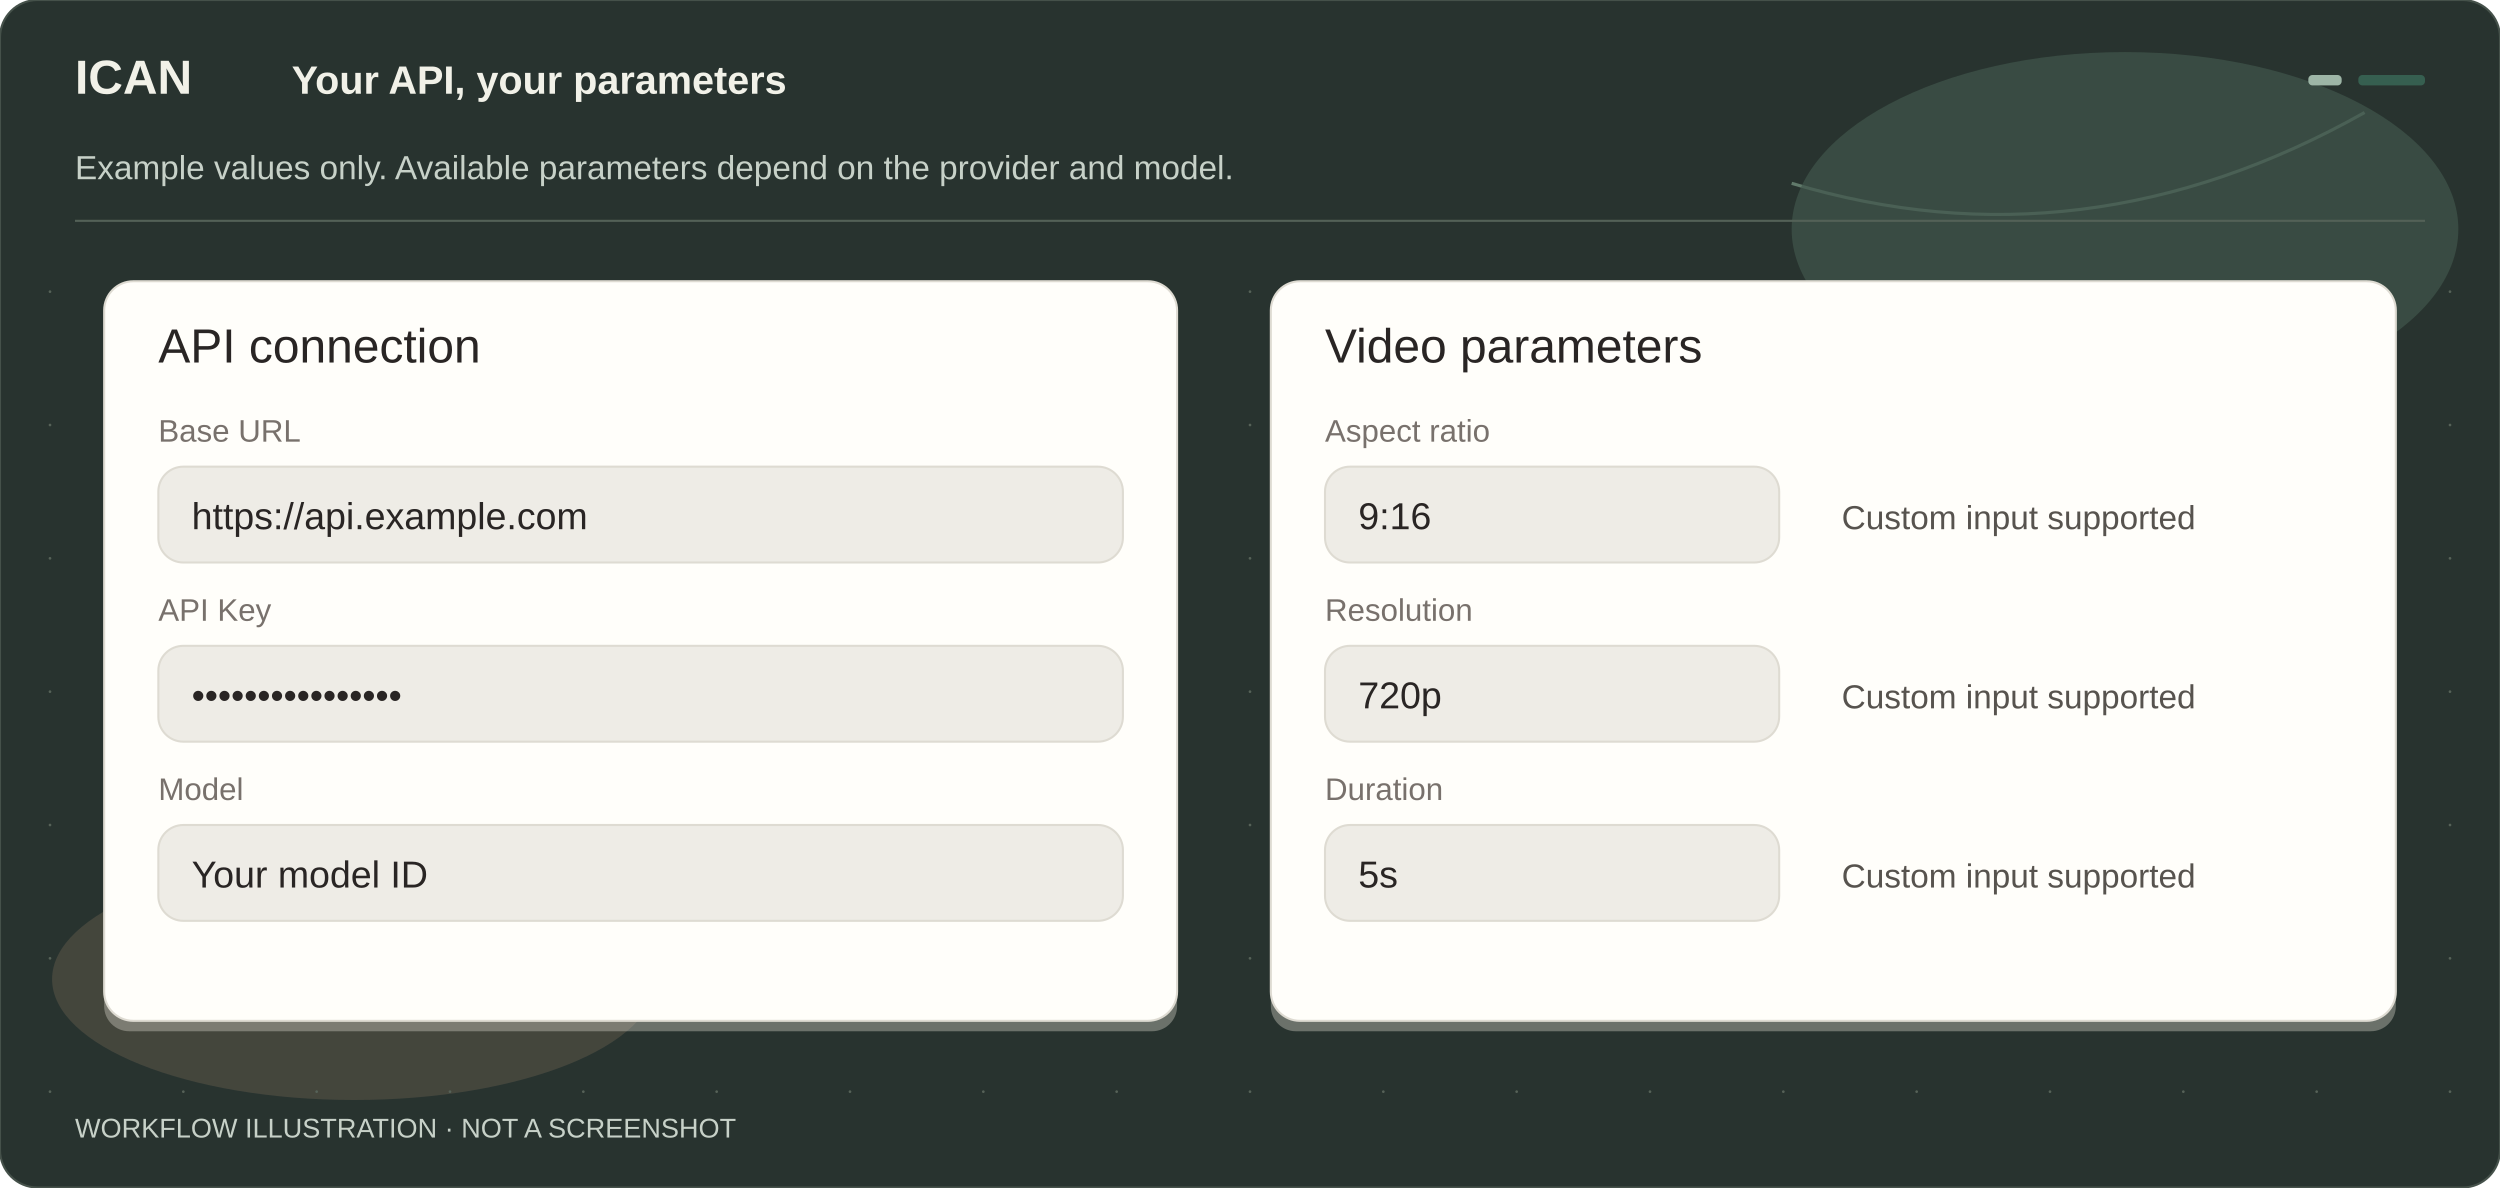
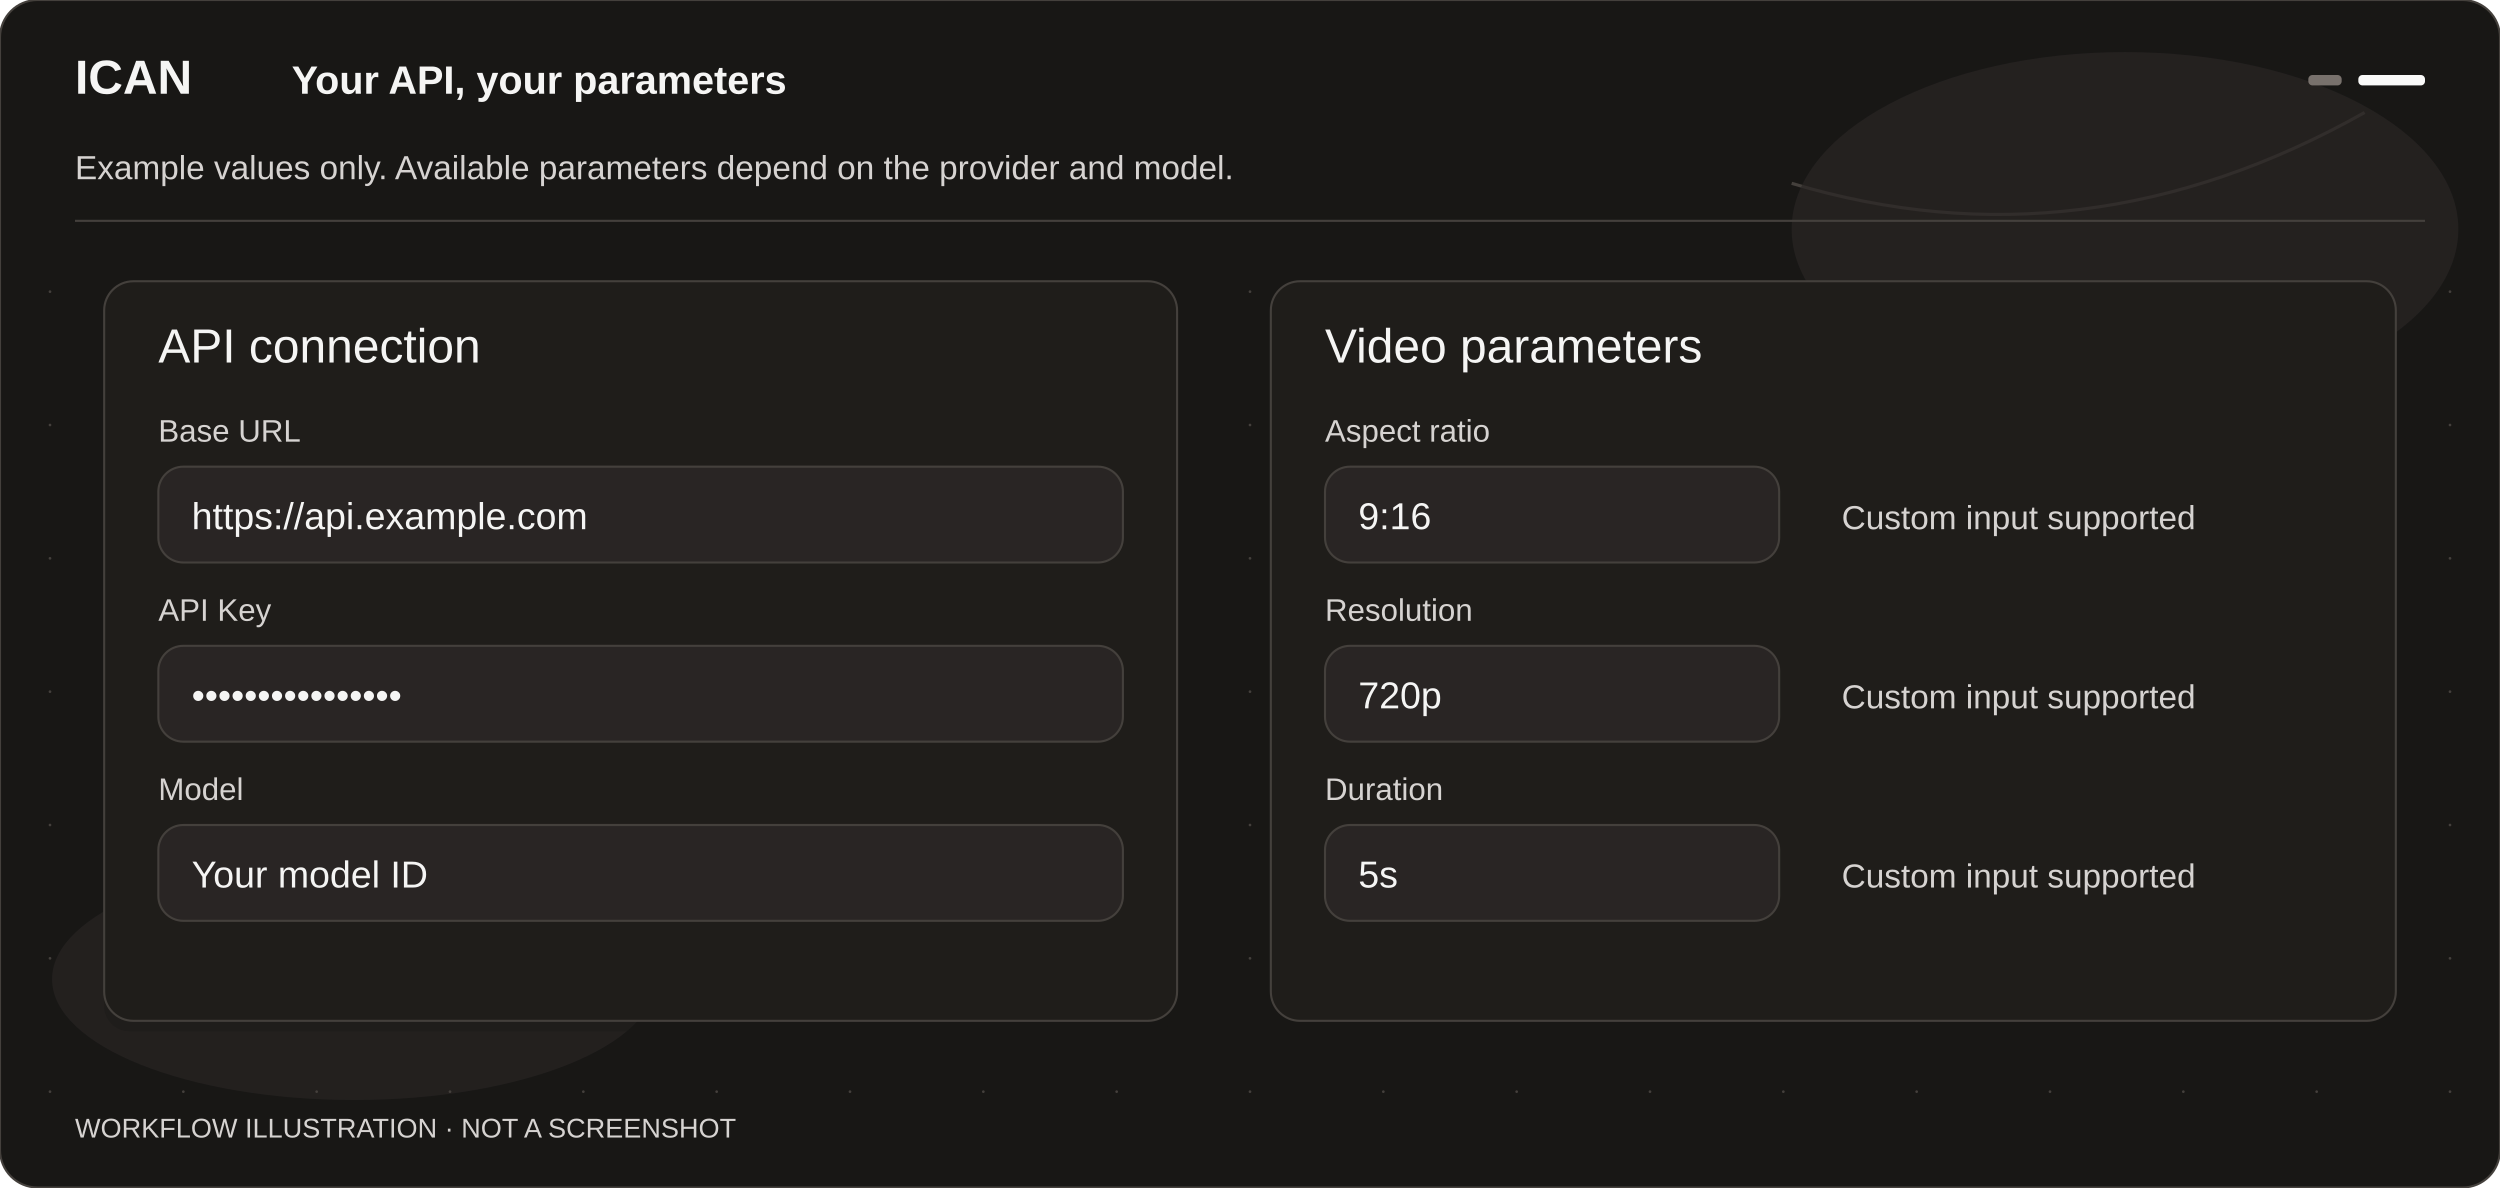
<svg xmlns="http://www.w3.org/2000/svg" width="1200" height="570" viewBox="0 0 1200 570" role="img" aria-labelledby="title desc" font-family="Arial, 'Noto Sans CJK SC', 'Microsoft YaHei', sans-serif">
-   <rect x="0" y="0" width="1200" height="570" rx="18" fill="#28332f" stroke="#45514a" />
-   <path d="M860 88 Q1000 130 1135 54" fill="none" stroke="#617a6b" stroke-width="1.5" />
-   <ellipse cx="170" cy="470" rx="145" ry="58" fill="#535044" opacity=".65" />
-   <ellipse cx="1020" cy="110" rx="160" ry="85" fill="#40564b" opacity=".7" />
-   <g fill="#566258">
+   <rect x="0" y="0" width="1200" height="570" rx="18" fill="#181715" stroke="#44403c" />
+   <path d="M860 88 Q1000 130 1135 54" fill="none" stroke="#44403c" stroke-width="1.5" />
+   <ellipse cx="170" cy="470" rx="145" ry="58" fill="#292524" opacity=".65" />
+   <ellipse cx="1020" cy="110" rx="160" ry="85" fill="#292524" opacity=".7" />
+   <g fill="#44403c">
    <circle cx="24" cy="140" r=".65" />
    <circle cx="24" cy="204" r=".65" />
    <circle cx="24" cy="268" r=".65" />
    <circle cx="24" cy="332" r=".65" />
    <circle cx="24" cy="396" r=".65" />
    <circle cx="24" cy="460" r=".65" />
    <circle cx="24" cy="524" r=".65" />
    <circle cx="88" cy="140" r=".65" />
    <circle cx="88" cy="204" r=".65" />
    <circle cx="88" cy="268" r=".65" />
    <circle cx="88" cy="332" r=".65" />
    <circle cx="88" cy="396" r=".65" />
    <circle cx="88" cy="460" r=".65" />
    <circle cx="88" cy="524" r=".65" />
    <circle cx="152" cy="140" r=".65" />
    <circle cx="152" cy="204" r=".65" />
    <circle cx="152" cy="268" r=".65" />
    <circle cx="152" cy="332" r=".65" />
    <circle cx="152" cy="396" r=".65" />
    <circle cx="152" cy="460" r=".65" />
    <circle cx="152" cy="524" r=".65" />
    <circle cx="216" cy="140" r=".65" />
    <circle cx="216" cy="204" r=".65" />
    <circle cx="216" cy="268" r=".65" />
    <circle cx="216" cy="332" r=".65" />
    <circle cx="216" cy="396" r=".65" />
    <circle cx="216" cy="460" r=".65" />
    <circle cx="216" cy="524" r=".65" />
    <circle cx="280" cy="140" r=".65" />
    <circle cx="280" cy="204" r=".65" />
    <circle cx="280" cy="268" r=".65" />
    <circle cx="280" cy="332" r=".65" />
    <circle cx="280" cy="396" r=".65" />
    <circle cx="280" cy="460" r=".65" />
    <circle cx="280" cy="524" r=".65" />
    <circle cx="344" cy="140" r=".65" />
    <circle cx="344" cy="204" r=".65" />
    <circle cx="344" cy="268" r=".65" />
    <circle cx="344" cy="332" r=".65" />
    <circle cx="344" cy="396" r=".65" />
    <circle cx="344" cy="460" r=".65" />
    <circle cx="344" cy="524" r=".65" />
    <circle cx="408" cy="140" r=".65" />
    <circle cx="408" cy="204" r=".65" />
    <circle cx="408" cy="268" r=".65" />
    <circle cx="408" cy="332" r=".65" />
    <circle cx="408" cy="396" r=".65" />
    <circle cx="408" cy="460" r=".65" />
    <circle cx="408" cy="524" r=".65" />
    <circle cx="472" cy="140" r=".65" />
    <circle cx="472" cy="204" r=".65" />
    <circle cx="472" cy="268" r=".65" />
    <circle cx="472" cy="332" r=".65" />
    <circle cx="472" cy="396" r=".65" />
    <circle cx="472" cy="460" r=".65" />
    <circle cx="472" cy="524" r=".65" />
    <circle cx="536" cy="140" r=".65" />
    <circle cx="536" cy="204" r=".65" />
    <circle cx="536" cy="268" r=".65" />
    <circle cx="536" cy="332" r=".65" />
    <circle cx="536" cy="396" r=".65" />
    <circle cx="536" cy="460" r=".65" />
    <circle cx="536" cy="524" r=".65" />
    <circle cx="600" cy="140" r=".65" />
    <circle cx="600" cy="204" r=".65" />
    <circle cx="600" cy="268" r=".65" />
    <circle cx="600" cy="332" r=".65" />
    <circle cx="600" cy="396" r=".65" />
    <circle cx="600" cy="460" r=".65" />
    <circle cx="600" cy="524" r=".65" />
    <circle cx="664" cy="140" r=".65" />
    <circle cx="664" cy="204" r=".65" />
    <circle cx="664" cy="268" r=".65" />
    <circle cx="664" cy="332" r=".65" />
    <circle cx="664" cy="396" r=".65" />
    <circle cx="664" cy="460" r=".65" />
    <circle cx="664" cy="524" r=".65" />
    <circle cx="728" cy="140" r=".65" />
    <circle cx="728" cy="204" r=".65" />
    <circle cx="728" cy="268" r=".65" />
    <circle cx="728" cy="332" r=".65" />
    <circle cx="728" cy="396" r=".65" />
    <circle cx="728" cy="460" r=".65" />
    <circle cx="728" cy="524" r=".65" />
    <circle cx="792" cy="140" r=".65" />
    <circle cx="792" cy="204" r=".65" />
    <circle cx="792" cy="268" r=".65" />
    <circle cx="792" cy="332" r=".65" />
    <circle cx="792" cy="396" r=".65" />
    <circle cx="792" cy="460" r=".65" />
    <circle cx="792" cy="524" r=".65" />
    <circle cx="856" cy="140" r=".65" />
    <circle cx="856" cy="204" r=".65" />
    <circle cx="856" cy="268" r=".65" />
    <circle cx="856" cy="332" r=".65" />
    <circle cx="856" cy="396" r=".65" />
    <circle cx="856" cy="460" r=".65" />
    <circle cx="856" cy="524" r=".65" />
    <circle cx="920" cy="140" r=".65" />
    <circle cx="920" cy="204" r=".65" />
    <circle cx="920" cy="268" r=".65" />
    <circle cx="920" cy="332" r=".65" />
    <circle cx="920" cy="396" r=".65" />
    <circle cx="920" cy="460" r=".65" />
    <circle cx="920" cy="524" r=".65" />
    <circle cx="984" cy="140" r=".65" />
    <circle cx="984" cy="204" r=".65" />
    <circle cx="984" cy="268" r=".65" />
    <circle cx="984" cy="332" r=".65" />
    <circle cx="984" cy="396" r=".65" />
    <circle cx="984" cy="460" r=".65" />
    <circle cx="984" cy="524" r=".65" />
    <circle cx="1048" cy="140" r=".65" />
    <circle cx="1048" cy="204" r=".65" />
    <circle cx="1048" cy="268" r=".65" />
    <circle cx="1048" cy="332" r=".65" />
    <circle cx="1048" cy="396" r=".65" />
    <circle cx="1048" cy="460" r=".65" />
    <circle cx="1048" cy="524" r=".65" />
    <circle cx="1112" cy="140" r=".65" />
    <circle cx="1112" cy="204" r=".65" />
    <circle cx="1112" cy="268" r=".65" />
    <circle cx="1112" cy="332" r=".65" />
    <circle cx="1112" cy="396" r=".65" />
    <circle cx="1112" cy="460" r=".65" />
    <circle cx="1112" cy="524" r=".65" />
    <circle cx="1176" cy="140" r=".65" />
    <circle cx="1176" cy="204" r=".65" />
    <circle cx="1176" cy="268" r=".65" />
    <circle cx="1176" cy="332" r=".65" />
    <circle cx="1176" cy="396" r=".65" />
    <circle cx="1176" cy="460" r=".65" />
    <circle cx="1176" cy="524" r=".65" />
  </g>
  <g font-family="Arial, 'Noto Sans CJK SC', 'Microsoft YaHei', sans-serif">
-     <path d="M36 106 H1164" stroke="#536157" />
-     <text x="36" y="45" font-size="23" fill="#f1f1e8" font-weight="700">ICAN</text>
-     <text x="140" y="45" font-size="19" fill="#f1f1e8" font-weight="600">Your API, your parameters</text>
-     <text x="36" y="86" font-size="16" fill="#c7d1c8">Example values only. Available parameters depend on the provider and model.</text>
-     <text x="36" y="546" font-size="13" fill="#c7d1c8">WORKFLOW ILLUSTRATION · NOT A SCREENSHOT</text>
-     <rect x="50" y="140.0" width="515" height="355" rx="12" fill="#d8d6cb" stroke="none" opacity=".38" />
-     <rect x="50" y="135" width="515" height="355" rx="14" fill="#fffefa" stroke="#dedbd2" />
-     <rect x="610" y="140.0" width="540" height="355" rx="12" fill="#d8d6cb" stroke="none" opacity=".38" />
-     <rect x="610" y="135" width="540" height="355" rx="14" fill="#fffefa" stroke="#dedbd2" />
-     <text x="76" y="174" font-size="23" fill="#292524">API connection</text>
-     <text x="636" y="174" font-size="23" fill="#292524">Video parameters</text>
-     <text x="76" y="212" font-size="15" fill="#78716c">Base URL</text>
-     <rect x="76" y="224" width="463" height="46" rx="12" fill="#eeece6" stroke="#dedbd2" />
-     <text x="92" y="254" font-size="18" fill="#292524">https://api.example.com</text>
-     <text x="76" y="298" font-size="15" fill="#78716c">API Key</text>
-     <rect x="76" y="310" width="463" height="46" rx="12" fill="#eeece6" stroke="#dedbd2" />
-     <text x="92" y="340" font-size="18" fill="#292524">••••••••••••••••</text>
-     <text x="76" y="384" font-size="15" fill="#78716c">Model</text>
-     <rect x="76" y="396" width="463" height="46" rx="12" fill="#eeece6" stroke="#dedbd2" />
-     <text x="92" y="426" font-size="18" fill="#292524">Your model ID</text>
-     <text x="636" y="212" font-size="15" fill="#78716c">Aspect ratio</text>
-     <rect x="636" y="224" width="218" height="46" rx="12" fill="#eeece6" stroke="#dedbd2" />
-     <text x="652" y="254" font-size="18" fill="#292524">9:16</text>
-     <text x="884" y="254" font-size="16" fill="#57534e">Custom input supported</text>
-     <text x="636" y="298" font-size="15" fill="#78716c">Resolution</text>
-     <rect x="636" y="310" width="218" height="46" rx="12" fill="#eeece6" stroke="#dedbd2" />
-     <text x="652" y="340" font-size="18" fill="#292524">720p</text>
-     <text x="884" y="340" font-size="16" fill="#57534e">Custom input supported</text>
-     <text x="636" y="384" font-size="15" fill="#78716c">Duration</text>
-     <rect x="636" y="396" width="218" height="46" rx="12" fill="#eeece6" stroke="#dedbd2" />
-     <text x="652" y="426" font-size="18" fill="#292524">5s</text>
-     <text x="884" y="426" font-size="16" fill="#57534e">Custom input supported</text>
-     <rect x="1108" y="36" width="16" height="5" rx="2" fill="#9db5a6" />
-     <rect x="1132" y="36" width="32" height="5" rx="2" fill="#365f50" />
+     <path d="M36 106 H1164" stroke="#44403c" />
+     <text x="36" y="45" font-size="23" fill="#f5f5f4" font-weight="700">ICAN</text>
+     <text x="140" y="45" font-size="19" fill="#f5f5f4" font-weight="600">Your API, your parameters</text>
+     <text x="36" y="86" font-size="16" fill="#d6d3d1">Example values only. Available parameters depend on the provider and model.</text>
+     <text x="36" y="546" font-size="13" fill="#d6d3d1">WORKFLOW ILLUSTRATION · NOT A SCREENSHOT</text>
+     <rect x="50" y="140.0" width="515" height="355" rx="12" fill="#181715" stroke="none" opacity=".38" />
+     <rect x="50" y="135" width="515" height="355" rx="14" fill="#1f1d1a" stroke="#44403c" />
+     <rect x="610" y="140.0" width="540" height="355" rx="12" fill="#181715" stroke="none" opacity=".38" />
+     <rect x="610" y="135" width="540" height="355" rx="14" fill="#1f1d1a" stroke="#44403c" />
+     <text x="76" y="174" font-size="23" fill="#f5f5f4">API connection</text>
+     <text x="636" y="174" font-size="23" fill="#f5f5f4">Video parameters</text>
+     <text x="76" y="212" font-size="15" fill="#d6d3d1">Base URL</text>
+     <rect x="76" y="224" width="463" height="46" rx="12" fill="#292524" stroke="#44403c" />
+     <text x="92" y="254" font-size="18" fill="#f5f5f4">https://api.example.com</text>
+     <text x="76" y="298" font-size="15" fill="#d6d3d1">API Key</text>
+     <rect x="76" y="310" width="463" height="46" rx="12" fill="#292524" stroke="#44403c" />
+     <text x="92" y="340" font-size="18" fill="#f5f5f4">••••••••••••••••</text>
+     <text x="76" y="384" font-size="15" fill="#d6d3d1">Model</text>
+     <rect x="76" y="396" width="463" height="46" rx="12" fill="#292524" stroke="#44403c" />
+     <text x="92" y="426" font-size="18" fill="#f5f5f4">Your model ID</text>
+     <text x="636" y="212" font-size="15" fill="#d6d3d1">Aspect ratio</text>
+     <rect x="636" y="224" width="218" height="46" rx="12" fill="#292524" stroke="#44403c" />
+     <text x="652" y="254" font-size="18" fill="#f5f5f4">9:16</text>
+     <text x="884" y="254" font-size="16" fill="#d6d3d1">Custom input supported</text>
+     <text x="636" y="298" font-size="15" fill="#d6d3d1">Resolution</text>
+     <rect x="636" y="310" width="218" height="46" rx="12" fill="#292524" stroke="#44403c" />
+     <text x="652" y="340" font-size="18" fill="#f5f5f4">720p</text>
+     <text x="884" y="340" font-size="16" fill="#d6d3d1">Custom input supported</text>
+     <text x="636" y="384" font-size="15" fill="#d6d3d1">Duration</text>
+     <rect x="636" y="396" width="218" height="46" rx="12" fill="#292524" stroke="#44403c" />
+     <text x="652" y="426" font-size="18" fill="#f5f5f4">5s</text>
+     <text x="884" y="426" font-size="16" fill="#d6d3d1">Custom input supported</text>
+     <rect x="1108" y="36" width="16" height="5" rx="2" fill="#78716c" />
+     <rect x="1132" y="36" width="32" height="5" rx="2" fill="#fafaf9" />
  </g>
</svg>
